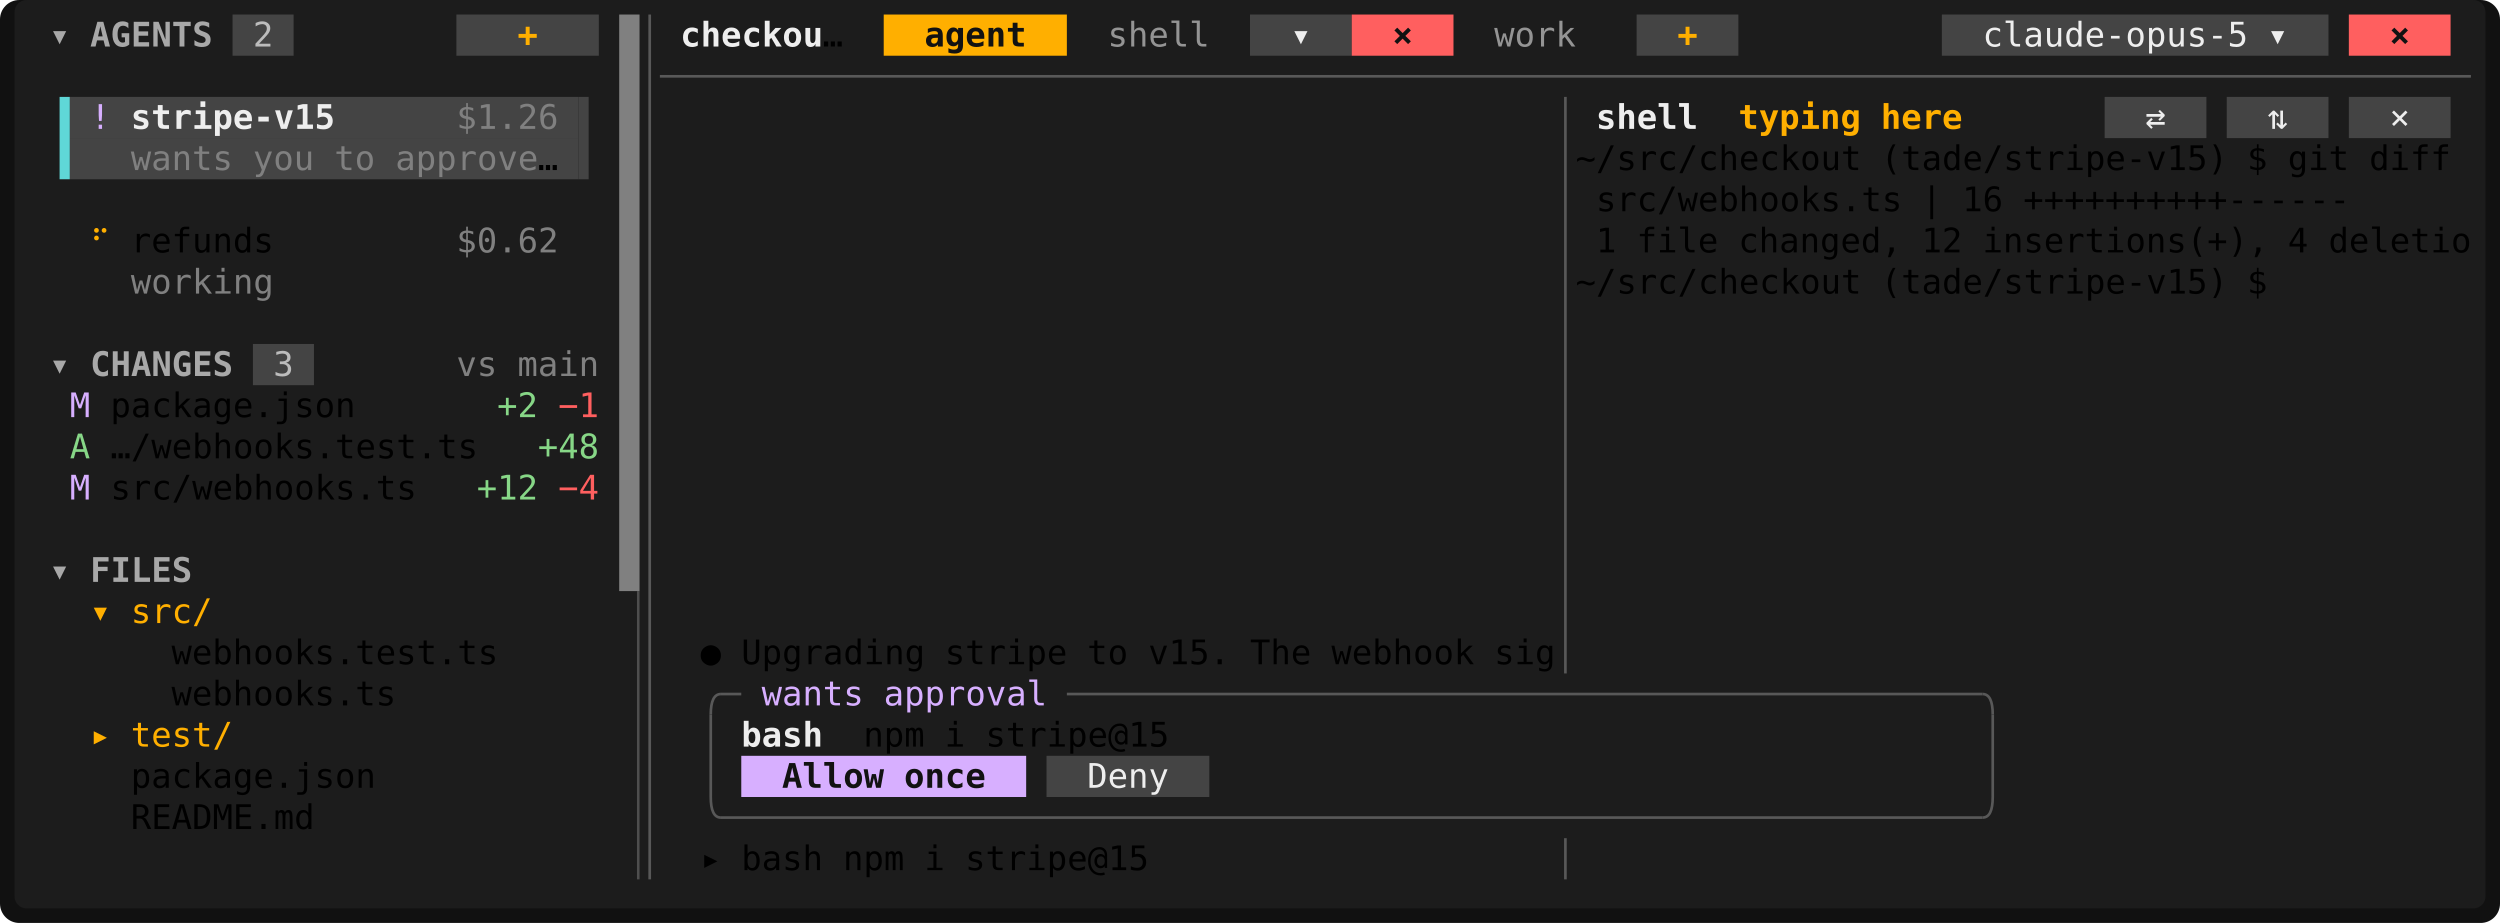
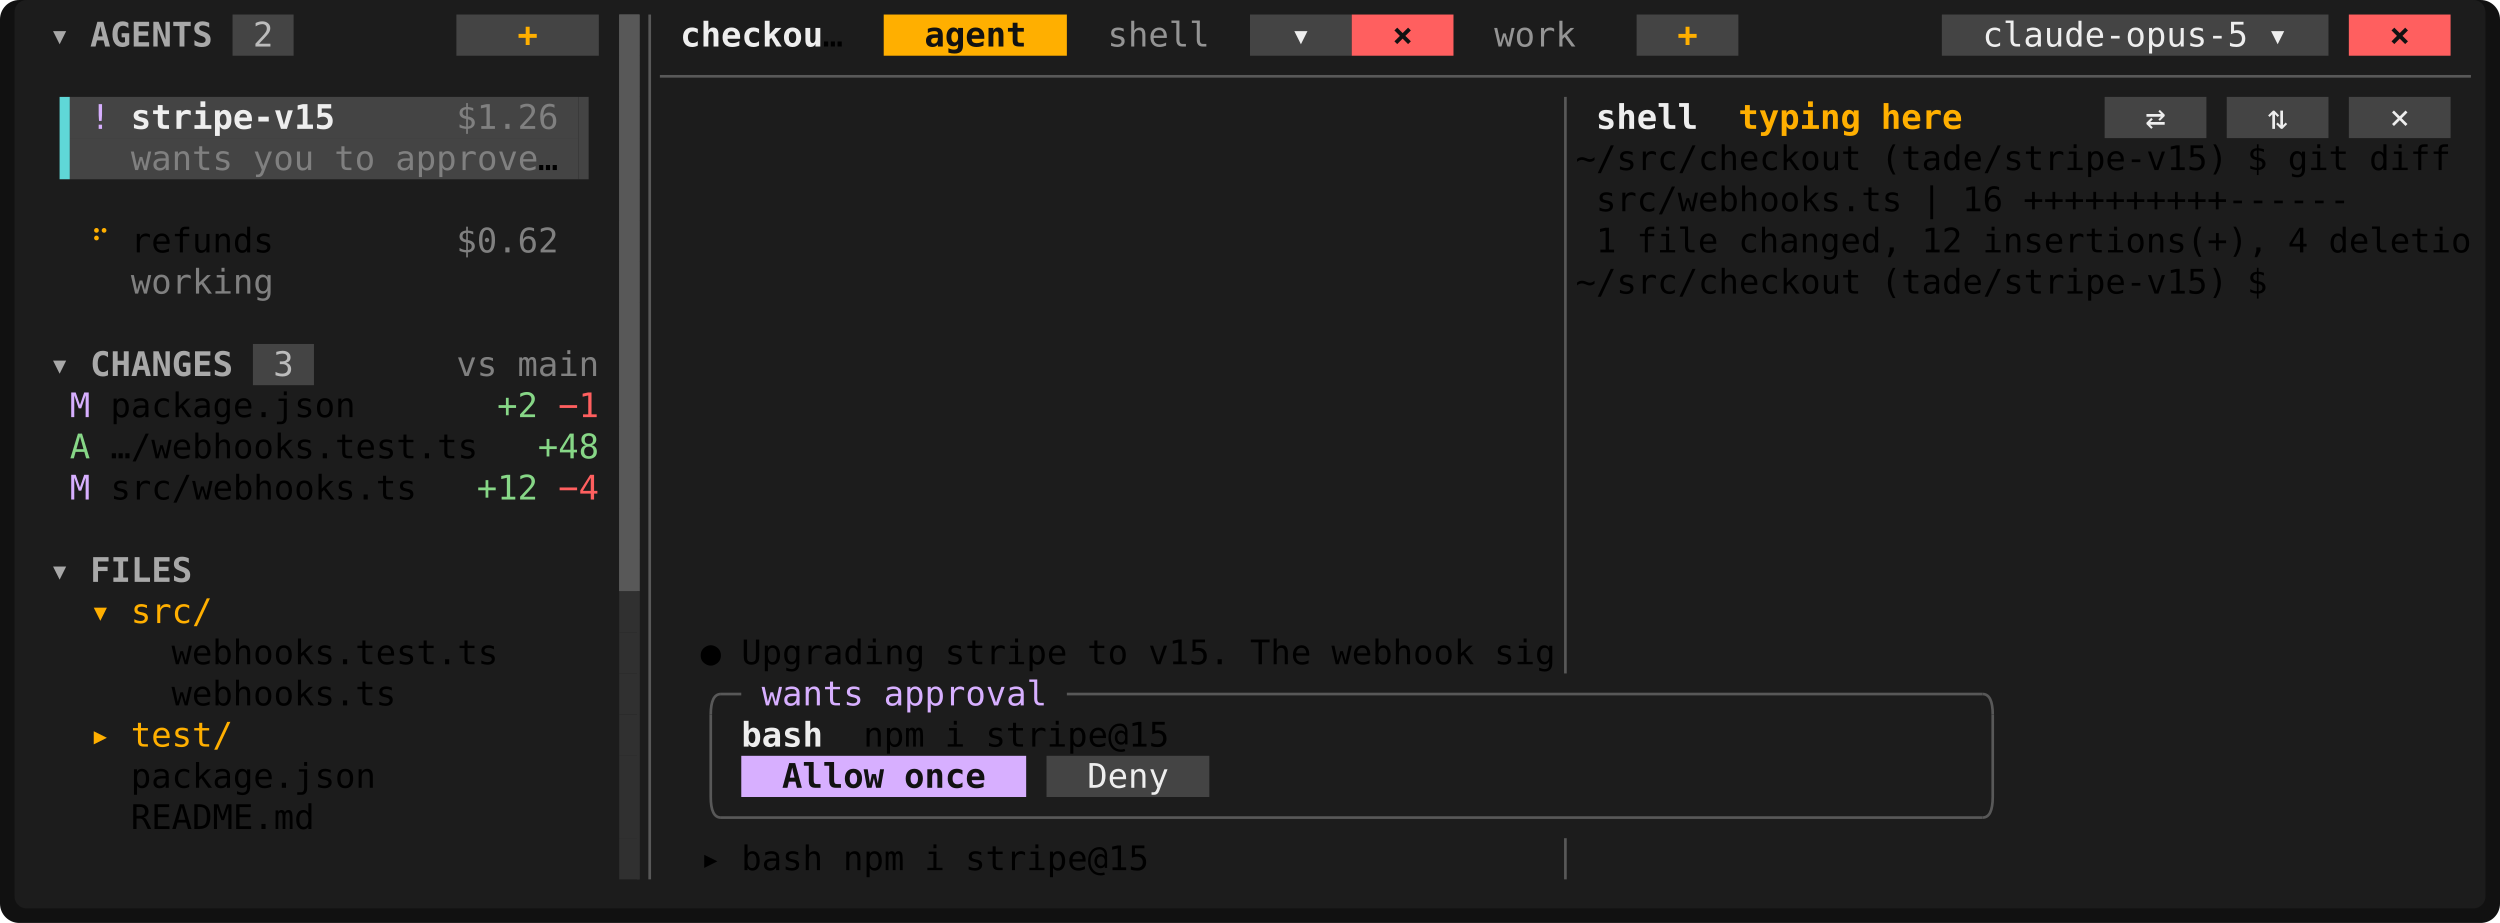
<svg xmlns="http://www.w3.org/2000/svg" viewBox="0 0 1032 381" width="1032" height="381" font-family="ui-monospace,SFMono-Regular,Menlo,Consolas,'DejaVu Sans Mono','Liberation Mono',monospace" font-size="14" role="img" aria-label="Tade">
  <rect width="1032" height="381" rx="8" fill="#111111" />
  <rect x="6" y="0" width="1020" height="375" rx="5" fill="#1c1c1c" />
  <rect x="96" y="6" width="25.2" height="17" fill="rgb(68,68,68)" />
  <rect x="188.4" y="6" width="58.8" height="17" fill="rgb(68,68,68)" />
+   <rect x="255.6" y="6" width="8.4" height="17" fill="rgb(88,88,88)" />
  <rect x="364.8" y="6" width="75.6" height="17" fill="rgb(255,175,0)" />
  <rect x="516" y="6" width="42" height="17" fill="rgb(68,68,68)" />
  <rect x="558" y="6" width="42" height="17" fill="rgb(255,95,95)" />
  <rect x="675.6" y="6" width="42" height="17" fill="rgb(68,68,68)" />
  <rect x="801.6" y="6" width="159.6" height="17" fill="rgb(68,68,68)" />
  <rect x="969.6" y="6" width="42" height="17" fill="rgb(255,95,95)" />
+   <rect x="255.6" y="23" width="8.4" height="17" fill="rgb(88,88,88)" />
  <rect x="28.8" y="40" width="210" height="17" fill="rgb(68,68,68)" />
+   <rect x="255.6" y="40" width="8.4" height="17" fill="rgb(88,88,88)" />
  <rect x="868.8" y="40" width="42" height="17" fill="rgb(68,68,68)" />
  <rect x="919.2" y="40" width="42" height="17" fill="rgb(68,68,68)" />
  <rect x="969.6" y="40" width="42" height="17" fill="rgb(68,68,68)" />
  <rect x="28.8" y="57" width="210" height="17" fill="rgb(68,68,68)" />
+   <rect x="255.6" y="57" width="8.4" height="17" fill="rgb(88,88,88)" />
+   <rect x="255.6" y="74" width="8.4" height="17" fill="rgb(88,88,88)" />
+   <rect x="255.6" y="91" width="8.4" height="17" fill="rgb(88,88,88)" />
+   <rect x="255.6" y="108" width="8.4" height="17" fill="rgb(88,88,88)" />
+   <rect x="255.6" y="125" width="8.4" height="17" fill="rgb(88,88,88)" />
  <rect x="104.4" y="142" width="25.2" height="17" fill="rgb(68,68,68)" />
+   <rect x="255.6" y="142" width="8.4" height="17" fill="rgb(88,88,88)" />
+   <rect x="255.6" y="159" width="8.4" height="17" fill="rgb(88,88,88)" />
+   <rect x="255.6" y="176" width="8.4" height="17" fill="rgb(88,88,88)" />
+   <rect x="255.6" y="193" width="8.4" height="17" fill="rgb(88,88,88)" />
+   <rect x="255.6" y="210" width="8.4" height="17" fill="rgb(88,88,88)" />
+   <rect x="255.6" y="227" width="8.4" height="17" fill="rgb(88,88,88)" />
+   <rect x="255.6" y="244" width="8.4" height="17" fill="rgb(48,48,48)" />
+   <rect x="255.6" y="261" width="8.4" height="17" fill="rgb(48,48,48)" />
+   <rect x="255.6" y="278" width="8.4" height="17" fill="rgb(48,48,48)" />
+   <rect x="255.6" y="295" width="8.4" height="17" fill="rgb(48,48,48)" />
+   <rect x="255.6" y="312" width="8.4" height="17" fill="rgb(48,48,48)" />
  <rect x="306" y="312" width="117.6" height="17" fill="rgb(215,175,255)" />
  <rect x="432" y="312" width="67.2" height="17" fill="rgb(68,68,68)" />
-   <rect x="255.6" y="6" width="8.4" height="238" fill="rgb(128,128,128)" />
+   <rect x="255.6" y="329" width="8.4" height="17" fill="rgb(48,48,48)" />
+   <rect x="255.6" y="346" width="8.4" height="17" fill="rgb(48,48,48)" />
+   <rect x="255.6" y="6" width="8.4" height="238" fill="rgb(88,88,88)" />
  <rect x="24.6" y="40" width="4.2" height="34" fill="rgb(95,215,215)" />
  <rect x="238.8" y="40" width="4.2" height="34" fill="rgb(68,68,68)" />
-   <rect x="262.95" y="244" width="1.05" height="119" fill="rgb(78,78,78)" />
+   <rect x="262.95" y="244" width="1.05" height="119" fill="rgb(48,48,48)" />
  <line x1="268.2" y1="6" x2="268.2" y2="363" stroke="rgb(88,88,88)" stroke-width="1.1" />
  <line x1="272.4" y1="31.5" x2="1020" y2="31.5" stroke="rgb(88,88,88)" stroke-width="1.1" />
  <line x1="646.2" y1="40" x2="646.2" y2="278" stroke="rgb(88,88,88)" stroke-width="1.1" />
  <path d="M293.4 295Q293.4 286.5 297.6 286.5" fill="none" stroke="rgb(88,88,88)" stroke-width="1.1" />
  <line x1="297.6" y1="286.5" x2="306" y2="286.5" stroke="rgb(88,88,88)" stroke-width="1.1" />
  <line x1="440.4" y1="286.5" x2="818.4" y2="286.5" stroke="rgb(88,88,88)" stroke-width="1.1" />
  <path d="M822.6 295Q822.6 286.5 818.4 286.5" fill="none" stroke="rgb(88,88,88)" stroke-width="1.1" />
  <line x1="293.4" y1="295" x2="293.4" y2="329" stroke="rgb(88,88,88)" stroke-width="1.1" />
  <line x1="822.6" y1="295" x2="822.6" y2="329" stroke="rgb(88,88,88)" stroke-width="1.1" />
  <path d="M293.4 329Q293.4 337.5 297.6 337.5" fill="none" stroke="rgb(88,88,88)" stroke-width="1.1" />
  <line x1="297.6" y1="337.5" x2="818.4" y2="337.5" stroke="rgb(88,88,88)" stroke-width="1.1" />
  <path d="M822.6 329Q822.6 337.5 818.4 337.5" fill="none" stroke="rgb(88,88,88)" stroke-width="1.1" />
  <line x1="646.2" y1="346" x2="646.2" y2="363" stroke="rgb(88,88,88)" stroke-width="1.1" />
  <text x="20.4" y="19.2" textLength="8.4" lengthAdjust="spacingAndGlyphs" fill="rgb(168,168,168)" font-weight="700">▾</text>
  <text x="37.2" y="19.2" textLength="50.4" lengthAdjust="spacingAndGlyphs" fill="rgb(168,168,168)" font-weight="700">AGENTS</text>
  <text x="104.4" y="19.2" textLength="8.4" lengthAdjust="spacingAndGlyphs" fill="rgb(188,188,188)">2</text>
  <text x="213.6" y="19.2" textLength="8.4" lengthAdjust="spacingAndGlyphs" fill="rgb(255,175,0)" font-weight="700">+</text>
  <text x="280.8" y="19.2" textLength="58.8" lengthAdjust="spacingAndGlyphs" fill="rgb(238,238,238)" font-weight="700">checkou</text>
  <text x="339.6" y="19.2" textLength="8.4" lengthAdjust="spacingAndGlyphs">…</text>
  <text x="381.6" y="19.2" textLength="42" lengthAdjust="spacingAndGlyphs" fill="rgb(18,18,18)" font-weight="700">agent</text>
  <text x="457.2" y="19.2" textLength="42" lengthAdjust="spacingAndGlyphs" fill="rgb(148,148,148)">shell</text>
  <text x="532.8" y="19.2" textLength="8.4" lengthAdjust="spacingAndGlyphs" fill="rgb(238,238,238)">▾</text>
  <text x="574.8" y="19.2" textLength="8.4" lengthAdjust="spacingAndGlyphs" fill="rgb(18,18,18)" font-weight="700">×</text>
  <text x="616.8" y="19.2" textLength="33.6" lengthAdjust="spacingAndGlyphs" fill="rgb(148,148,148)">work</text>
  <text x="692.4" y="19.2" textLength="8.4" lengthAdjust="spacingAndGlyphs" fill="rgb(255,175,0)" font-weight="700">+</text>
  <text x="818.4" y="19.2" textLength="109.2" lengthAdjust="spacingAndGlyphs" fill="rgb(238,238,238)">claude-opus-5</text>
  <text x="936" y="19.2" textLength="8.4" lengthAdjust="spacingAndGlyphs" fill="rgb(238,238,238)">▾</text>
  <text x="986.4" y="19.2" textLength="8.4" lengthAdjust="spacingAndGlyphs" fill="rgb(18,18,18)" font-weight="700">×</text>
  <text x="37.2" y="53.2" textLength="8.4" lengthAdjust="spacingAndGlyphs" fill="rgb(215,175,255)">!</text>
  <text x="54" y="53.2" textLength="84" lengthAdjust="spacingAndGlyphs" fill="rgb(238,238,238)" font-weight="700">stripe-v15</text>
  <text x="188.4" y="53.2" textLength="42" lengthAdjust="spacingAndGlyphs" fill="rgb(128,128,128)">$1.26</text>
  <text x="658.8" y="53.2" textLength="42" lengthAdjust="spacingAndGlyphs" fill="rgb(238,238,238)" font-weight="700">shell</text>
  <text x="717.6" y="53.2" textLength="50.4" lengthAdjust="spacingAndGlyphs" fill="rgb(255,175,0)" font-weight="700">typing</text>
  <text x="776.4" y="53.2" textLength="33.6" lengthAdjust="spacingAndGlyphs" fill="rgb(255,175,0)" font-weight="700">here</text>
  <text x="885.6" y="53.2" textLength="8.4" lengthAdjust="spacingAndGlyphs" fill="rgb(238,238,238)">⇄</text>
  <text x="936" y="53.2" textLength="8.4" lengthAdjust="spacingAndGlyphs" fill="rgb(238,238,238)">⇅</text>
  <text x="986.4" y="53.2" textLength="8.4" lengthAdjust="spacingAndGlyphs" fill="rgb(238,238,238)">×</text>
  <text x="54" y="70.2" textLength="42" lengthAdjust="spacingAndGlyphs" fill="rgb(128,128,128)">wants</text>
  <text x="104.4" y="70.2" textLength="25.2" lengthAdjust="spacingAndGlyphs" fill="rgb(128,128,128)">you</text>
  <text x="138" y="70.2" textLength="16.8" lengthAdjust="spacingAndGlyphs" fill="rgb(128,128,128)">to</text>
  <text x="163.2" y="70.2" textLength="58.8" lengthAdjust="spacingAndGlyphs" fill="rgb(128,128,128)">approve</text>
  <text x="222" y="70.2" textLength="8.4" lengthAdjust="spacingAndGlyphs">…</text>
  <text x="650.4" y="70.2" textLength="117.6" lengthAdjust="spacingAndGlyphs">~/src/checkout</text>
  <text x="776.4" y="70.2" textLength="142.8" lengthAdjust="spacingAndGlyphs">(tade/stripe-v15)</text>
  <text x="927.6" y="70.2" textLength="8.4" lengthAdjust="spacingAndGlyphs">$</text>
  <text x="944.4" y="70.2" textLength="25.2" lengthAdjust="spacingAndGlyphs">git</text>
  <text x="978" y="70.2" textLength="33.6" lengthAdjust="spacingAndGlyphs">diff</text>
  <text x="658.8" y="87.2" textLength="126" lengthAdjust="spacingAndGlyphs">src/webhooks.ts</text>
  <text x="793.2" y="87.2" textLength="8.4" lengthAdjust="spacingAndGlyphs">|</text>
  <text x="810" y="87.2" textLength="16.8" lengthAdjust="spacingAndGlyphs">16</text>
  <text x="835.2" y="87.2" textLength="134.4" lengthAdjust="spacingAndGlyphs">++++++++++------</text>
  <text x="37.2" y="104.2" textLength="8.4" lengthAdjust="spacingAndGlyphs" fill="rgb(255,175,0)">⠋</text>
  <text x="54" y="104.2" textLength="58.8" lengthAdjust="spacingAndGlyphs">refunds</text>
  <text x="188.4" y="104.2" textLength="42" lengthAdjust="spacingAndGlyphs" fill="rgb(128,128,128)">$0.62</text>
  <text x="658.8" y="104.2" textLength="8.4" lengthAdjust="spacingAndGlyphs">1</text>
  <text x="675.6" y="104.2" textLength="33.6" lengthAdjust="spacingAndGlyphs">file</text>
  <text x="717.6" y="104.2" textLength="67.2" lengthAdjust="spacingAndGlyphs">changed,</text>
  <text x="793.2" y="104.2" textLength="16.8" lengthAdjust="spacingAndGlyphs">12</text>
  <text x="818.4" y="104.2" textLength="117.6" lengthAdjust="spacingAndGlyphs">insertions(+),</text>
  <text x="944.4" y="104.2" textLength="8.4" lengthAdjust="spacingAndGlyphs">4</text>
  <text x="961.2" y="104.2" textLength="58.8" lengthAdjust="spacingAndGlyphs">deletio</text>
  <text x="54" y="121.2" textLength="58.8" lengthAdjust="spacingAndGlyphs" fill="rgb(128,128,128)">working</text>
  <text x="650.4" y="121.2" textLength="117.6" lengthAdjust="spacingAndGlyphs">~/src/checkout</text>
  <text x="776.4" y="121.2" textLength="142.8" lengthAdjust="spacingAndGlyphs">(tade/stripe-v15)</text>
  <text x="927.6" y="121.2" textLength="8.4" lengthAdjust="spacingAndGlyphs">$</text>
  <text x="20.4" y="155.2" textLength="8.4" lengthAdjust="spacingAndGlyphs" fill="rgb(168,168,168)" font-weight="700">▾</text>
  <text x="37.2" y="155.2" textLength="58.8" lengthAdjust="spacingAndGlyphs" fill="rgb(168,168,168)" font-weight="700">CHANGES</text>
  <text x="112.8" y="155.2" textLength="8.4" lengthAdjust="spacingAndGlyphs" fill="rgb(188,188,188)">3</text>
  <text x="188.4" y="155.2" textLength="16.8" lengthAdjust="spacingAndGlyphs" fill="rgb(128,128,128)">vs</text>
  <text x="213.6" y="155.2" textLength="33.6" lengthAdjust="spacingAndGlyphs" fill="rgb(128,128,128)">main</text>
  <text x="28.8" y="172.2" textLength="8.4" lengthAdjust="spacingAndGlyphs" fill="rgb(215,175,255)">M</text>
  <text x="45.6" y="172.2" textLength="100.8" lengthAdjust="spacingAndGlyphs">package.json</text>
  <text x="205.2" y="172.2" textLength="16.8" lengthAdjust="spacingAndGlyphs" fill="rgb(135,215,135)">+2</text>
  <text x="230.4" y="172.2" textLength="16.8" lengthAdjust="spacingAndGlyphs" fill="rgb(255,95,95)">−1</text>
  <text x="28.8" y="189.2" textLength="8.4" lengthAdjust="spacingAndGlyphs" fill="rgb(135,215,135)">A</text>
  <text x="45.6" y="189.2" textLength="151.2" lengthAdjust="spacingAndGlyphs">…/webhooks.test.ts</text>
  <text x="222" y="189.2" textLength="25.2" lengthAdjust="spacingAndGlyphs" fill="rgb(135,215,135)">+48</text>
  <text x="28.8" y="206.2" textLength="8.4" lengthAdjust="spacingAndGlyphs" fill="rgb(215,175,255)">M</text>
  <text x="45.6" y="206.2" textLength="126" lengthAdjust="spacingAndGlyphs">src/webhooks.ts</text>
  <text x="196.8" y="206.2" textLength="25.2" lengthAdjust="spacingAndGlyphs" fill="rgb(135,215,135)">+12</text>
  <text x="230.4" y="206.2" textLength="16.8" lengthAdjust="spacingAndGlyphs" fill="rgb(255,95,95)">−4</text>
  <text x="20.4" y="240.2" textLength="8.4" lengthAdjust="spacingAndGlyphs" fill="rgb(168,168,168)" font-weight="700">▾</text>
  <text x="37.2" y="240.2" textLength="42" lengthAdjust="spacingAndGlyphs" fill="rgb(168,168,168)" font-weight="700">FILES</text>
  <text x="37.2" y="257.2" textLength="8.4" lengthAdjust="spacingAndGlyphs" fill="rgb(255,175,0)">▾</text>
  <text x="54" y="257.2" textLength="33.6" lengthAdjust="spacingAndGlyphs" fill="rgb(255,175,0)">src/</text>
  <text x="70.8" y="274.2" textLength="134.4" lengthAdjust="spacingAndGlyphs">webhooks.test.ts</text>
  <text x="289.2" y="274.2" textLength="8.4" lengthAdjust="spacingAndGlyphs">●</text>
  <text x="306" y="274.2" textLength="75.6" lengthAdjust="spacingAndGlyphs">Upgrading</text>
  <text x="390" y="274.2" textLength="50.4" lengthAdjust="spacingAndGlyphs">stripe</text>
  <text x="448.8" y="274.2" textLength="16.8" lengthAdjust="spacingAndGlyphs">to</text>
  <text x="474" y="274.2" textLength="33.6" lengthAdjust="spacingAndGlyphs">v15.</text>
  <text x="516" y="274.2" textLength="25.2" lengthAdjust="spacingAndGlyphs">The</text>
  <text x="549.6" y="274.2" textLength="58.8" lengthAdjust="spacingAndGlyphs">webhook</text>
  <text x="616.8" y="274.2" textLength="25.2" lengthAdjust="spacingAndGlyphs">sig</text>
  <text x="70.8" y="291.2" textLength="92.4" lengthAdjust="spacingAndGlyphs">webhooks.ts</text>
  <text x="314.4" y="291.2" textLength="42" lengthAdjust="spacingAndGlyphs" fill="rgb(215,175,255)">wants</text>
  <text x="364.8" y="291.2" textLength="67.2" lengthAdjust="spacingAndGlyphs" fill="rgb(215,175,255)">approval</text>
  <text x="37.2" y="308.2" textLength="8.4" lengthAdjust="spacingAndGlyphs" fill="rgb(255,175,0)">▸</text>
  <text x="54" y="308.2" textLength="42" lengthAdjust="spacingAndGlyphs" fill="rgb(255,175,0)">test/</text>
  <text x="306" y="308.2" textLength="33.6" lengthAdjust="spacingAndGlyphs" fill="rgb(238,238,238)" font-weight="700">bash</text>
  <text x="356.4" y="308.2" textLength="25.2" lengthAdjust="spacingAndGlyphs">npm</text>
  <text x="390" y="308.2" textLength="8.4" lengthAdjust="spacingAndGlyphs">i</text>
  <text x="406.8" y="308.2" textLength="75.6" lengthAdjust="spacingAndGlyphs">stripe@15</text>
  <text x="54" y="325.2" textLength="100.8" lengthAdjust="spacingAndGlyphs">package.json</text>
  <text x="322.8" y="325.2" textLength="42" lengthAdjust="spacingAndGlyphs" fill="rgb(18,18,18)" font-weight="700">Allow</text>
  <text x="373.2" y="325.2" textLength="33.6" lengthAdjust="spacingAndGlyphs" fill="rgb(18,18,18)" font-weight="700">once</text>
  <text x="448.8" y="325.2" textLength="33.6" lengthAdjust="spacingAndGlyphs" fill="rgb(238,238,238)">Deny</text>
  <text x="54" y="342.2" textLength="75.6" lengthAdjust="spacingAndGlyphs">README.md</text>
  <text x="289.2" y="359.2" textLength="8.4" lengthAdjust="spacingAndGlyphs">▸</text>
  <text x="306" y="359.2" textLength="33.6" lengthAdjust="spacingAndGlyphs">bash</text>
  <text x="348" y="359.2" textLength="25.2" lengthAdjust="spacingAndGlyphs">npm</text>
  <text x="381.6" y="359.2" textLength="8.4" lengthAdjust="spacingAndGlyphs">i</text>
  <text x="398.4" y="359.2" textLength="75.6" lengthAdjust="spacingAndGlyphs">stripe@15</text>
</svg>
